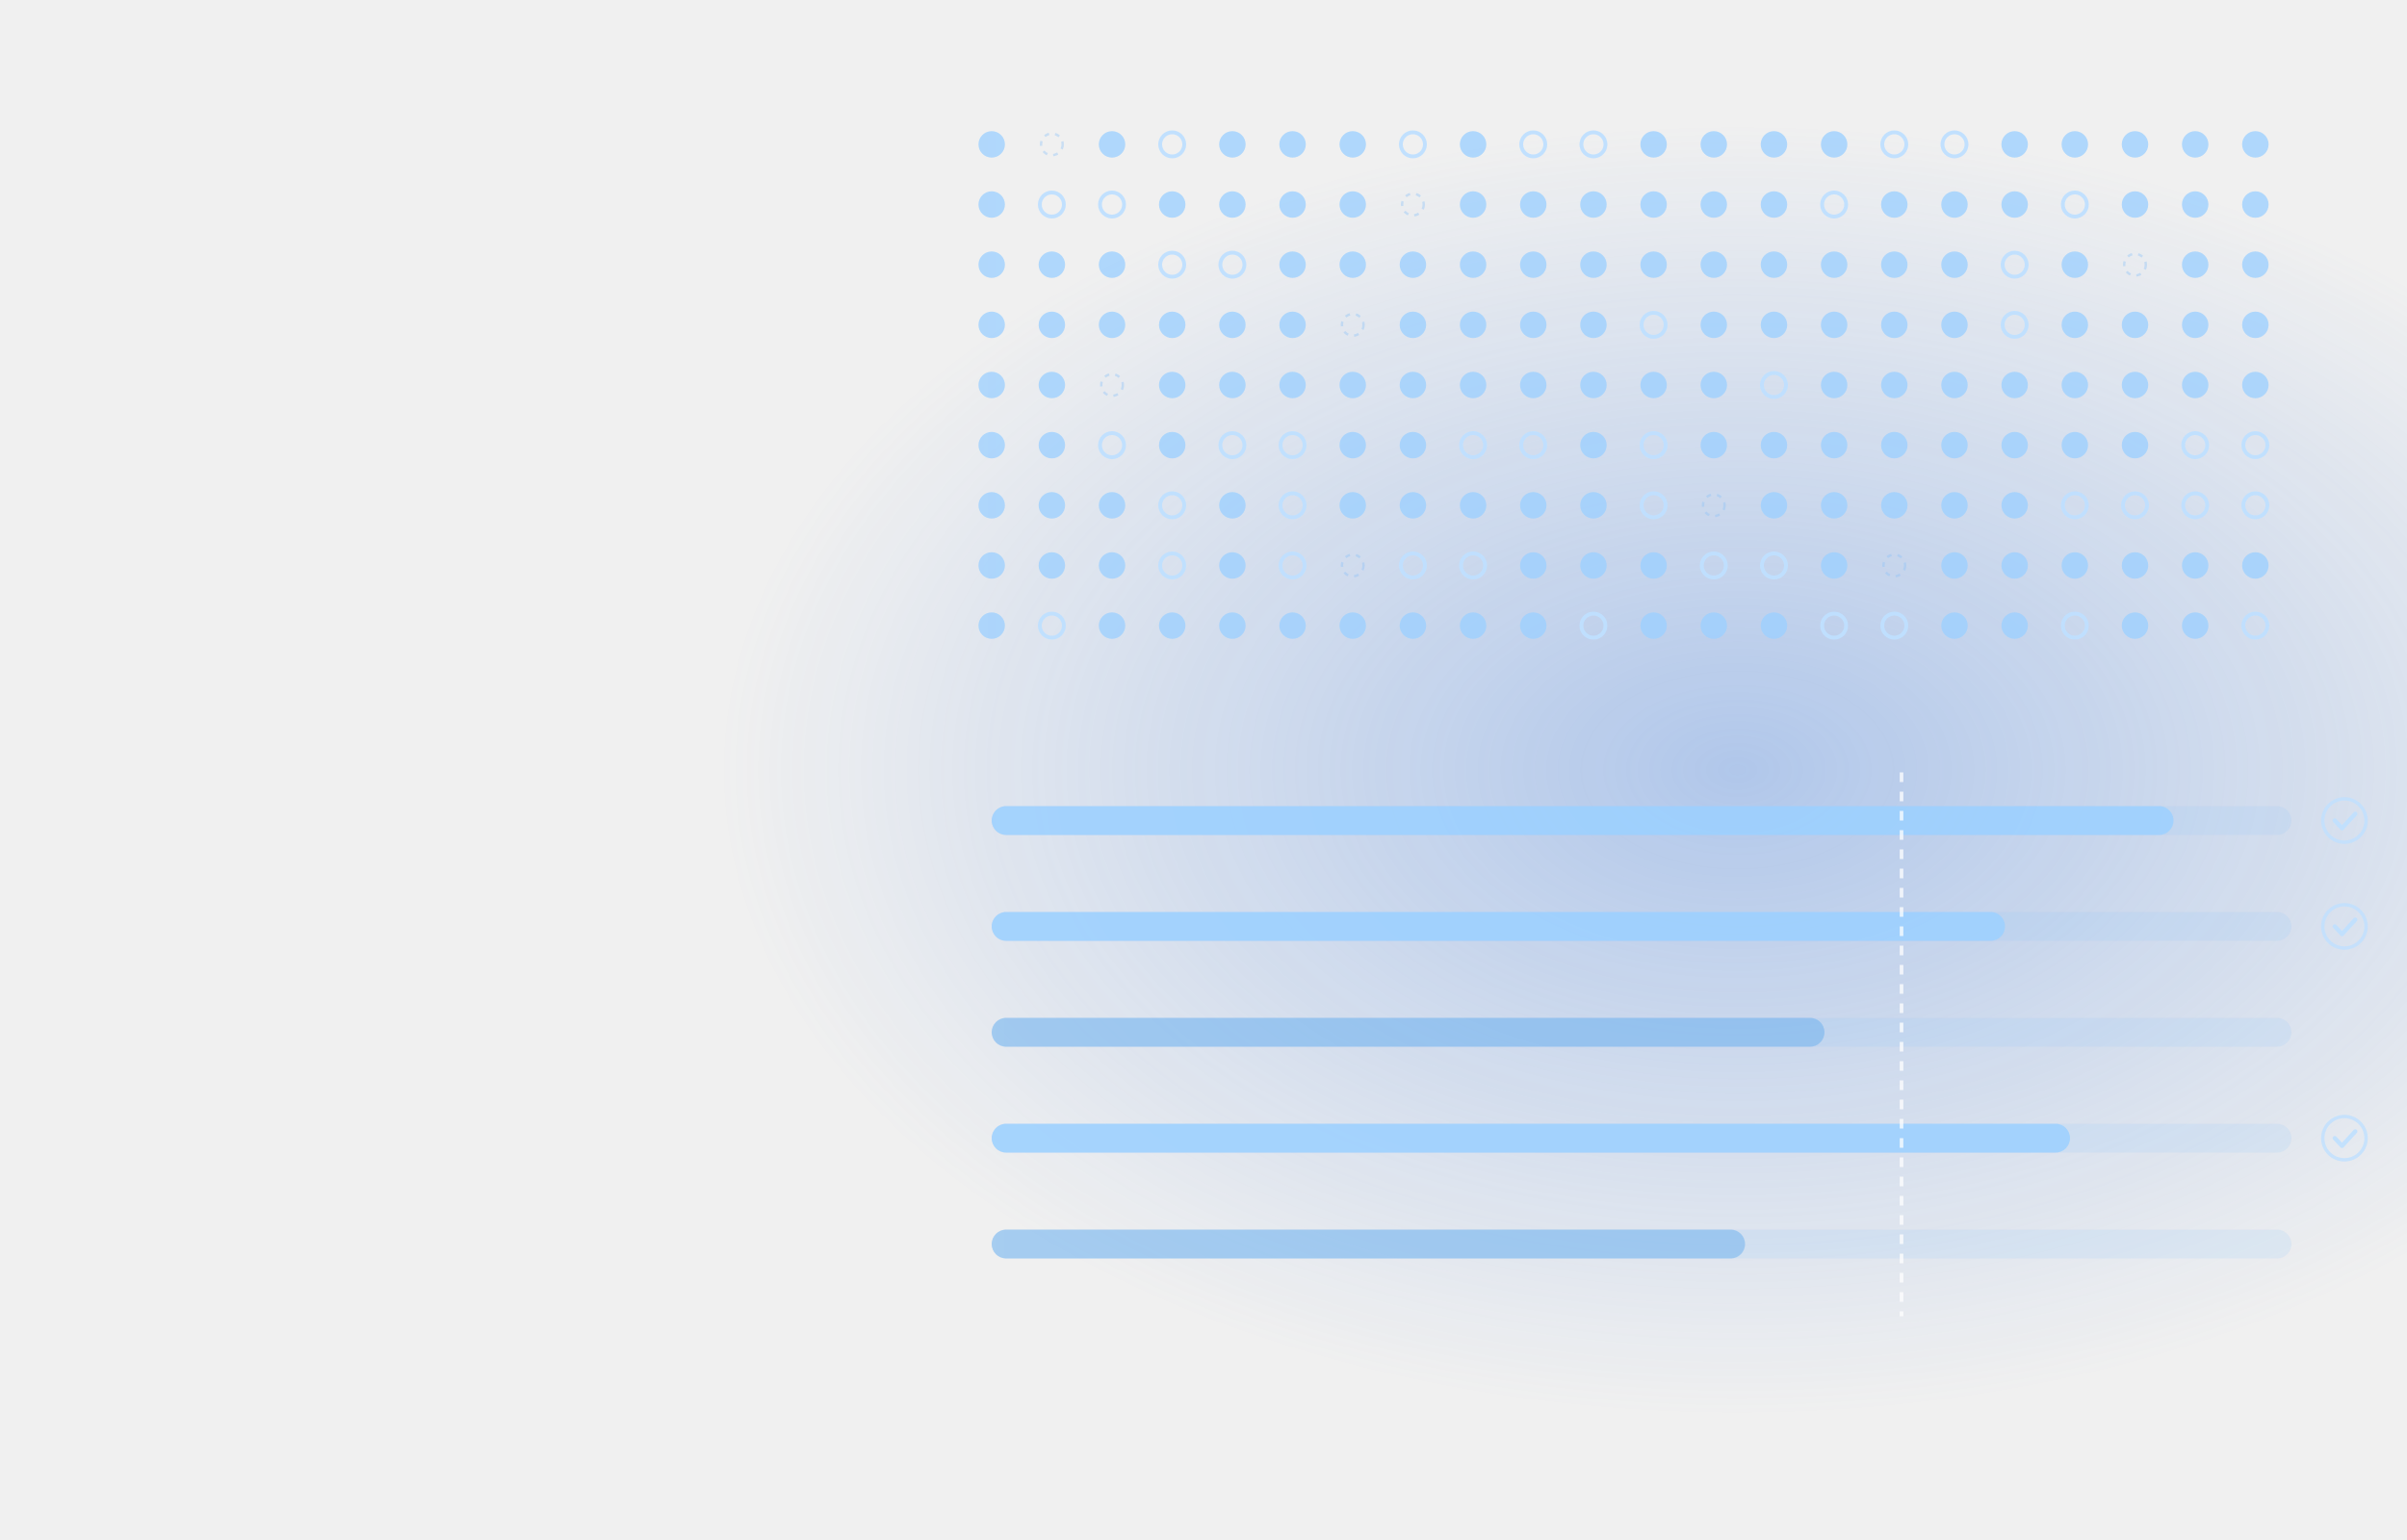
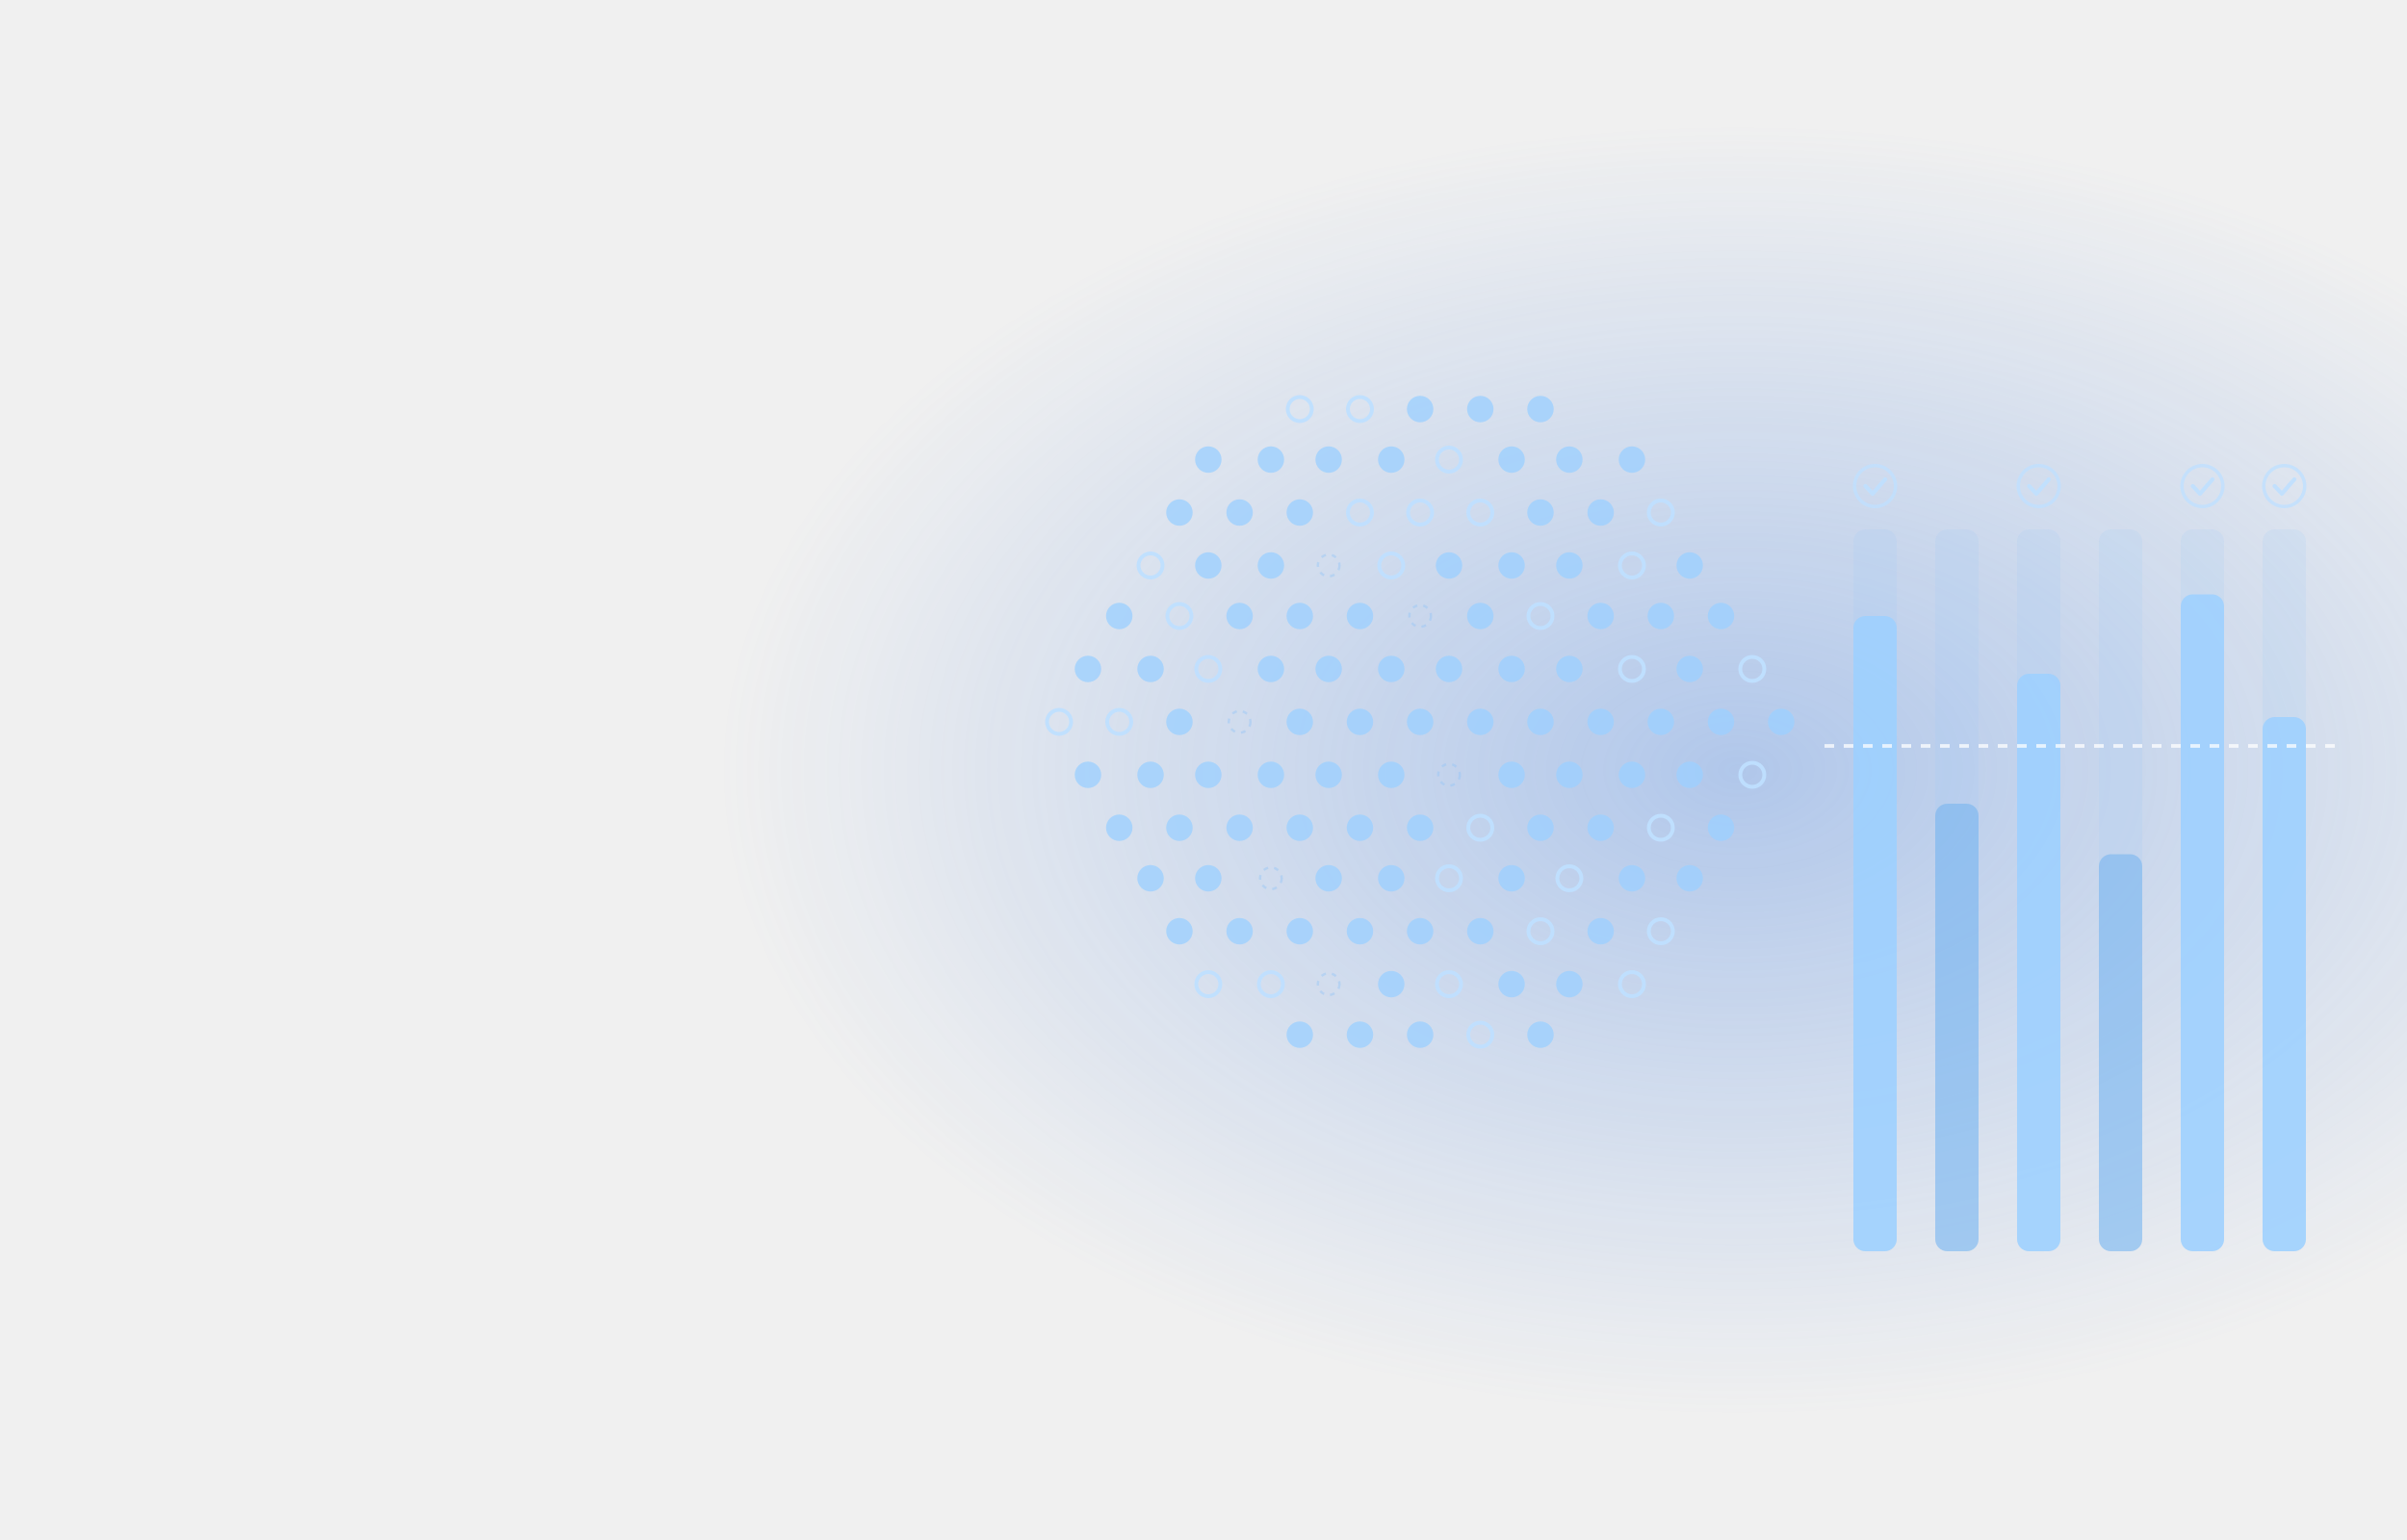
<svg xmlns="http://www.w3.org/2000/svg" viewBox="0 0 1000 640" preserveAspectRatio="xMaxYMid slice" aria-hidden="true">
  <defs>
    <radialGradient id="g" cx=".72" cy=".5" r=".42">
      <stop offset="0" stop-color="#3b7be0" stop-opacity=".35" />
      <stop offset="1" stop-color="#3b7be0" stop-opacity="0" />
    </radialGradient>
    <linearGradient id="m" x1="0" x2="1">
      <stop offset="0" stop-color="#fff" stop-opacity="0" />
      <stop offset=".42" stop-color="#fff" stop-opacity="1" />
    </linearGradient>
    <mask id="k">
      <rect width="100%" height="100%" fill="url(#m)" />
    </mask>
  </defs>
  <rect width="1000" height="640" fill="url(#g)" />
  <g mask="url(#k)">
-     <g transform="translate(-28 0)">
-       <circle cx="440" cy="60" r="5.5" fill="#9CD0FF" opacity=".78" />
-       <circle cx="465" cy="60" r="4.5" fill="none" stroke="#8fc3f7" stroke-width="1" stroke-dasharray="2 2.5" opacity=".4" />
-       <circle cx="490" cy="60" r="5.5" fill="#9CD0FF" opacity=".78" />
-       <circle cx="515" cy="60" r="5" fill="none" stroke="#bfe0ff" stroke-width="1.6" opacity=".95" />
-       <circle cx="540" cy="60" r="5.5" fill="#9CD0FF" opacity=".78" />
-       <circle cx="565" cy="60" r="5.5" fill="#9CD0FF" opacity=".78" />
-       <circle cx="590" cy="60" r="5.5" fill="#9CD0FF" opacity=".78" />
-       <circle cx="615" cy="60" r="5" fill="none" stroke="#bfe0ff" stroke-width="1.6" opacity=".95" />
-       <circle cx="640" cy="60" r="5.5" fill="#9CD0FF" opacity=".78" />
-       <circle cx="665" cy="60" r="5" fill="none" stroke="#bfe0ff" stroke-width="1.6" opacity=".95" />
-       <circle cx="690" cy="60" r="5" fill="none" stroke="#bfe0ff" stroke-width="1.6" opacity=".95" />
-       <circle cx="715" cy="60" r="5.5" fill="#9CD0FF" opacity=".78" />
-       <circle cx="740" cy="60" r="5.5" fill="#9CD0FF" opacity=".78" />
-       <circle cx="765" cy="60" r="5.5" fill="#9CD0FF" opacity=".78" />
-       <circle cx="790" cy="60" r="5.5" fill="#9CD0FF" opacity=".78" />
-       <circle cx="815" cy="60" r="5" fill="none" stroke="#bfe0ff" stroke-width="1.6" opacity=".95" />
-       <circle cx="840" cy="60" r="5" fill="none" stroke="#bfe0ff" stroke-width="1.6" opacity=".95" />
-       <circle cx="865" cy="60" r="5.5" fill="#9CD0FF" opacity=".78" />
-       <circle cx="890" cy="60" r="5.5" fill="#9CD0FF" opacity=".78" />
-       <circle cx="915" cy="60" r="5.5" fill="#9CD0FF" opacity=".78" />
-       <circle cx="940" cy="60" r="5.5" fill="#9CD0FF" opacity=".78" />
-       <circle cx="965" cy="60" r="5.5" fill="#9CD0FF" opacity=".78" />
-       <circle cx="440" cy="85" r="5.5" fill="#9CD0FF" opacity=".78" />
-       <circle cx="465" cy="85" r="5" fill="none" stroke="#bfe0ff" stroke-width="1.6" opacity=".95" />
-       <circle cx="490" cy="85" r="5" fill="none" stroke="#bfe0ff" stroke-width="1.6" opacity=".95" />
-       <circle cx="515" cy="85" r="5.5" fill="#9CD0FF" opacity=".78" />
-       <circle cx="540" cy="85" r="5.5" fill="#9CD0FF" opacity=".78" />
-       <circle cx="565" cy="85" r="5.5" fill="#9CD0FF" opacity=".78" />
-       <circle cx="590" cy="85" r="5.5" fill="#9CD0FF" opacity=".78" />
-       <circle cx="615" cy="85" r="4.5" fill="none" stroke="#8fc3f7" stroke-width="1" stroke-dasharray="2 2.5" opacity=".4" />
-       <circle cx="640" cy="85" r="5.5" fill="#9CD0FF" opacity=".78" />
-       <circle cx="665" cy="85" r="5.5" fill="#9CD0FF" opacity=".78" />
-       <circle cx="690" cy="85" r="5.5" fill="#9CD0FF" opacity=".78" />
-       <circle cx="715" cy="85" r="5.5" fill="#9CD0FF" opacity=".78" />
-       <circle cx="740" cy="85" r="5.5" fill="#9CD0FF" opacity=".78" />
-       <circle cx="765" cy="85" r="5.5" fill="#9CD0FF" opacity=".78" />
-       <circle cx="790" cy="85" r="5" fill="none" stroke="#bfe0ff" stroke-width="1.6" opacity=".95" />
-       <circle cx="815" cy="85" r="5.5" fill="#9CD0FF" opacity=".78" />
-       <circle cx="840" cy="85" r="5.5" fill="#9CD0FF" opacity=".78" />
-       <circle cx="865" cy="85" r="5.5" fill="#9CD0FF" opacity=".78" />
-       <circle cx="890" cy="85" r="5" fill="none" stroke="#bfe0ff" stroke-width="1.6" opacity=".95" />
-       <circle cx="915" cy="85" r="5.5" fill="#9CD0FF" opacity=".78" />
-       <circle cx="940" cy="85" r="5.5" fill="#9CD0FF" opacity=".78" />
-       <circle cx="965" cy="85" r="5.5" fill="#9CD0FF" opacity=".78" />
-       <circle cx="440" cy="110" r="5.5" fill="#9CD0FF" opacity=".78" />
-       <circle cx="465" cy="110" r="5.5" fill="#9CD0FF" opacity=".78" />
-       <circle cx="490" cy="110" r="5.5" fill="#9CD0FF" opacity=".78" />
-       <circle cx="515" cy="110" r="5" fill="none" stroke="#bfe0ff" stroke-width="1.6" opacity=".95" />
-       <circle cx="540" cy="110" r="5" fill="none" stroke="#bfe0ff" stroke-width="1.6" opacity=".95" />
-       <circle cx="565" cy="110" r="5.5" fill="#9CD0FF" opacity=".78" />
-       <circle cx="590" cy="110" r="5.5" fill="#9CD0FF" opacity=".78" />
-       <circle cx="615" cy="110" r="5.5" fill="#9CD0FF" opacity=".78" />
-       <circle cx="640" cy="110" r="5.5" fill="#9CD0FF" opacity=".78" />
-       <circle cx="665" cy="110" r="5.5" fill="#9CD0FF" opacity=".78" />
-       <circle cx="690" cy="110" r="5.5" fill="#9CD0FF" opacity=".78" />
-       <circle cx="715" cy="110" r="5.5" fill="#9CD0FF" opacity=".78" />
-       <circle cx="740" cy="110" r="5.5" fill="#9CD0FF" opacity=".78" />
-       <circle cx="765" cy="110" r="5.5" fill="#9CD0FF" opacity=".78" />
-       <circle cx="790" cy="110" r="5.5" fill="#9CD0FF" opacity=".78" />
-       <circle cx="815" cy="110" r="5.5" fill="#9CD0FF" opacity=".78" />
-       <circle cx="840" cy="110" r="5.5" fill="#9CD0FF" opacity=".78" />
-       <circle cx="865" cy="110" r="5" fill="none" stroke="#bfe0ff" stroke-width="1.6" opacity=".95" />
-       <circle cx="890" cy="110" r="5.5" fill="#9CD0FF" opacity=".78" />
-       <circle cx="915" cy="110" r="4.5" fill="none" stroke="#8fc3f7" stroke-width="1" stroke-dasharray="2 2.5" opacity=".4" />
-       <circle cx="940" cy="110" r="5.5" fill="#9CD0FF" opacity=".78" />
-       <circle cx="965" cy="110" r="5.5" fill="#9CD0FF" opacity=".78" />
-       <circle cx="440" cy="135" r="5.5" fill="#9CD0FF" opacity=".78" />
-       <circle cx="465" cy="135" r="5.5" fill="#9CD0FF" opacity=".78" />
-       <circle cx="490" cy="135" r="5.5" fill="#9CD0FF" opacity=".78" />
-       <circle cx="515" cy="135" r="5.5" fill="#9CD0FF" opacity=".78" />
-       <circle cx="540" cy="135" r="5.5" fill="#9CD0FF" opacity=".78" />
-       <circle cx="565" cy="135" r="5.5" fill="#9CD0FF" opacity=".78" />
-       <circle cx="590" cy="135" r="4.5" fill="none" stroke="#8fc3f7" stroke-width="1" stroke-dasharray="2 2.5" opacity=".4" />
-       <circle cx="615" cy="135" r="5.5" fill="#9CD0FF" opacity=".78" />
-       <circle cx="640" cy="135" r="5.5" fill="#9CD0FF" opacity=".78" />
-       <circle cx="665" cy="135" r="5.5" fill="#9CD0FF" opacity=".78" />
-       <circle cx="690" cy="135" r="5.5" fill="#9CD0FF" opacity=".78" />
-       <circle cx="715" cy="135" r="5" fill="none" stroke="#bfe0ff" stroke-width="1.6" opacity=".95" />
-       <circle cx="740" cy="135" r="5.5" fill="#9CD0FF" opacity=".78" />
-       <circle cx="765" cy="135" r="5.5" fill="#9CD0FF" opacity=".78" />
-       <circle cx="790" cy="135" r="5.5" fill="#9CD0FF" opacity=".78" />
-       <circle cx="815" cy="135" r="5.5" fill="#9CD0FF" opacity=".78" />
-       <circle cx="840" cy="135" r="5.5" fill="#9CD0FF" opacity=".78" />
-       <circle cx="865" cy="135" r="5" fill="none" stroke="#bfe0ff" stroke-width="1.6" opacity=".95" />
-       <circle cx="890" cy="135" r="5.5" fill="#9CD0FF" opacity=".78" />
-       <circle cx="915" cy="135" r="5.5" fill="#9CD0FF" opacity=".78" />
-       <circle cx="940" cy="135" r="5.5" fill="#9CD0FF" opacity=".78" />
-       <circle cx="965" cy="135" r="5.5" fill="#9CD0FF" opacity=".78" />
-       <circle cx="440" cy="160" r="5.5" fill="#9CD0FF" opacity=".78" />
-       <circle cx="465" cy="160" r="5.5" fill="#9CD0FF" opacity=".78" />
-       <circle cx="490" cy="160" r="4.5" fill="none" stroke="#8fc3f7" stroke-width="1" stroke-dasharray="2 2.5" opacity=".4" />
-       <circle cx="515" cy="160" r="5.5" fill="#9CD0FF" opacity=".78" />
-       <circle cx="540" cy="160" r="5.5" fill="#9CD0FF" opacity=".78" />
-       <circle cx="565" cy="160" r="5.5" fill="#9CD0FF" opacity=".78" />
-       <circle cx="590" cy="160" r="5.5" fill="#9CD0FF" opacity=".78" />
-       <circle cx="615" cy="160" r="5.5" fill="#9CD0FF" opacity=".78" />
-       <circle cx="640" cy="160" r="5.5" fill="#9CD0FF" opacity=".78" />
-       <circle cx="665" cy="160" r="5.5" fill="#9CD0FF" opacity=".78" />
-       <circle cx="690" cy="160" r="5.5" fill="#9CD0FF" opacity=".78" />
-       <circle cx="715" cy="160" r="5.5" fill="#9CD0FF" opacity=".78" />
-       <circle cx="740" cy="160" r="5.5" fill="#9CD0FF" opacity=".78" />
-       <circle cx="765" cy="160" r="5" fill="none" stroke="#bfe0ff" stroke-width="1.6" opacity=".95" />
-       <circle cx="790" cy="160" r="5.5" fill="#9CD0FF" opacity=".78" />
-       <circle cx="815" cy="160" r="5.5" fill="#9CD0FF" opacity=".78" />
-       <circle cx="840" cy="160" r="5.5" fill="#9CD0FF" opacity=".78" />
-       <circle cx="865" cy="160" r="5.5" fill="#9CD0FF" opacity=".78" />
-       <circle cx="890" cy="160" r="5.5" fill="#9CD0FF" opacity=".78" />
-       <circle cx="915" cy="160" r="5.5" fill="#9CD0FF" opacity=".78" />
-       <circle cx="940" cy="160" r="5.5" fill="#9CD0FF" opacity=".78" />
-       <circle cx="965" cy="160" r="5.5" fill="#9CD0FF" opacity=".78" />
-       <circle cx="440" cy="185" r="5.5" fill="#9CD0FF" opacity=".78" />
-       <circle cx="465" cy="185" r="5.5" fill="#9CD0FF" opacity=".78" />
-       <circle cx="490" cy="185" r="5" fill="none" stroke="#bfe0ff" stroke-width="1.6" opacity=".95" />
-       <circle cx="515" cy="185" r="5.5" fill="#9CD0FF" opacity=".78" />
-       <circle cx="540" cy="185" r="5" fill="none" stroke="#bfe0ff" stroke-width="1.6" opacity=".95" />
-       <circle cx="565" cy="185" r="5" fill="none" stroke="#bfe0ff" stroke-width="1.6" opacity=".95" />
-       <circle cx="590" cy="185" r="5.5" fill="#9CD0FF" opacity=".78" />
-       <circle cx="615" cy="185" r="5.5" fill="#9CD0FF" opacity=".78" />
-       <circle cx="640" cy="185" r="5" fill="none" stroke="#bfe0ff" stroke-width="1.6" opacity=".95" />
-       <circle cx="665" cy="185" r="5" fill="none" stroke="#bfe0ff" stroke-width="1.6" opacity=".95" />
-       <circle cx="690" cy="185" r="5.5" fill="#9CD0FF" opacity=".78" />
-       <circle cx="715" cy="185" r="5" fill="none" stroke="#bfe0ff" stroke-width="1.6" opacity=".95" />
-       <circle cx="740" cy="185" r="5.5" fill="#9CD0FF" opacity=".78" />
-       <circle cx="765" cy="185" r="5.5" fill="#9CD0FF" opacity=".78" />
-       <circle cx="790" cy="185" r="5.5" fill="#9CD0FF" opacity=".78" />
-       <circle cx="815" cy="185" r="5.5" fill="#9CD0FF" opacity=".78" />
-       <circle cx="840" cy="185" r="5.5" fill="#9CD0FF" opacity=".78" />
-       <circle cx="865" cy="185" r="5.5" fill="#9CD0FF" opacity=".78" />
-       <circle cx="890" cy="185" r="5.5" fill="#9CD0FF" opacity=".78" />
-       <circle cx="915" cy="185" r="5.5" fill="#9CD0FF" opacity=".78" />
-       <circle cx="940" cy="185" r="5" fill="none" stroke="#bfe0ff" stroke-width="1.6" opacity=".95" />
-       <circle cx="965" cy="185" r="5" fill="none" stroke="#bfe0ff" stroke-width="1.6" opacity=".95" />
-       <circle cx="440" cy="210" r="5.5" fill="#9CD0FF" opacity=".78" />
-       <circle cx="465" cy="210" r="5.5" fill="#9CD0FF" opacity=".78" />
-       <circle cx="490" cy="210" r="5.5" fill="#9CD0FF" opacity=".78" />
-       <circle cx="515" cy="210" r="5" fill="none" stroke="#bfe0ff" stroke-width="1.6" opacity=".95" />
-       <circle cx="540" cy="210" r="5.5" fill="#9CD0FF" opacity=".78" />
-       <circle cx="565" cy="210" r="5" fill="none" stroke="#bfe0ff" stroke-width="1.6" opacity=".95" />
-       <circle cx="590" cy="210" r="5.5" fill="#9CD0FF" opacity=".78" />
-       <circle cx="615" cy="210" r="5.5" fill="#9CD0FF" opacity=".78" />
-       <circle cx="640" cy="210" r="5.5" fill="#9CD0FF" opacity=".78" />
-       <circle cx="665" cy="210" r="5.5" fill="#9CD0FF" opacity=".78" />
-       <circle cx="690" cy="210" r="5.5" fill="#9CD0FF" opacity=".78" />
-       <circle cx="715" cy="210" r="5" fill="none" stroke="#bfe0ff" stroke-width="1.6" opacity=".95" />
-       <circle cx="740" cy="210" r="4.5" fill="none" stroke="#8fc3f7" stroke-width="1" stroke-dasharray="2 2.5" opacity=".4" />
-       <circle cx="765" cy="210" r="5.5" fill="#9CD0FF" opacity=".78" />
-       <circle cx="790" cy="210" r="5.5" fill="#9CD0FF" opacity=".78" />
-       <circle cx="815" cy="210" r="5.5" fill="#9CD0FF" opacity=".78" />
-       <circle cx="840" cy="210" r="5.5" fill="#9CD0FF" opacity=".78" />
-       <circle cx="865" cy="210" r="5.5" fill="#9CD0FF" opacity=".78" />
-       <circle cx="890" cy="210" r="5" fill="none" stroke="#bfe0ff" stroke-width="1.6" opacity=".95" />
-       <circle cx="915" cy="210" r="5" fill="none" stroke="#bfe0ff" stroke-width="1.6" opacity=".95" />
-       <circle cx="940" cy="210" r="5" fill="none" stroke="#bfe0ff" stroke-width="1.6" opacity=".95" />
-       <circle cx="965" cy="210" r="5" fill="none" stroke="#bfe0ff" stroke-width="1.6" opacity=".95" />
-       <circle cx="440" cy="235" r="5.5" fill="#9CD0FF" opacity=".78" />
-       <circle cx="465" cy="235" r="5.5" fill="#9CD0FF" opacity=".78" />
-       <circle cx="490" cy="235" r="5.5" fill="#9CD0FF" opacity=".78" />
-       <circle cx="515" cy="235" r="5" fill="none" stroke="#bfe0ff" stroke-width="1.6" opacity=".95" />
-       <circle cx="540" cy="235" r="5.5" fill="#9CD0FF" opacity=".78" />
-       <circle cx="565" cy="235" r="5" fill="none" stroke="#bfe0ff" stroke-width="1.6" opacity=".95" />
-       <circle cx="590" cy="235" r="4.5" fill="none" stroke="#8fc3f7" stroke-width="1" stroke-dasharray="2 2.5" opacity=".4" />
-       <circle cx="615" cy="235" r="5" fill="none" stroke="#bfe0ff" stroke-width="1.6" opacity=".95" />
-       <circle cx="640" cy="235" r="5" fill="none" stroke="#bfe0ff" stroke-width="1.6" opacity=".95" />
-       <circle cx="665" cy="235" r="5.5" fill="#9CD0FF" opacity=".78" />
-       <circle cx="690" cy="235" r="5.5" fill="#9CD0FF" opacity=".78" />
-       <circle cx="715" cy="235" r="5.5" fill="#9CD0FF" opacity=".78" />
-       <circle cx="740" cy="235" r="5" fill="none" stroke="#bfe0ff" stroke-width="1.6" opacity=".95" />
-       <circle cx="765" cy="235" r="5" fill="none" stroke="#bfe0ff" stroke-width="1.6" opacity=".95" />
-       <circle cx="790" cy="235" r="5.5" fill="#9CD0FF" opacity=".78" />
-       <circle cx="815" cy="235" r="4.5" fill="none" stroke="#8fc3f7" stroke-width="1" stroke-dasharray="2 2.5" opacity=".4" />
-       <circle cx="840" cy="235" r="5.5" fill="#9CD0FF" opacity=".78" />
-       <circle cx="865" cy="235" r="5.5" fill="#9CD0FF" opacity=".78" />
-       <circle cx="890" cy="235" r="5.5" fill="#9CD0FF" opacity=".78" />
-       <circle cx="915" cy="235" r="5.5" fill="#9CD0FF" opacity=".78" />
-       <circle cx="940" cy="235" r="5.5" fill="#9CD0FF" opacity=".78" />
-       <circle cx="965" cy="235" r="5.5" fill="#9CD0FF" opacity=".78" />
-       <circle cx="440" cy="260" r="5.5" fill="#9CD0FF" opacity=".78" />
-       <circle cx="465" cy="260" r="5" fill="none" stroke="#bfe0ff" stroke-width="1.6" opacity=".95" />
-       <circle cx="490" cy="260" r="5.5" fill="#9CD0FF" opacity=".78" />
-       <circle cx="515" cy="260" r="5.5" fill="#9CD0FF" opacity=".78" />
-       <circle cx="540" cy="260" r="5.5" fill="#9CD0FF" opacity=".78" />
-       <circle cx="565" cy="260" r="5.5" fill="#9CD0FF" opacity=".78" />
-       <circle cx="590" cy="260" r="5.5" fill="#9CD0FF" opacity=".78" />
-       <circle cx="615" cy="260" r="5.5" fill="#9CD0FF" opacity=".78" />
-       <circle cx="640" cy="260" r="5.5" fill="#9CD0FF" opacity=".78" />
-       <circle cx="665" cy="260" r="5.5" fill="#9CD0FF" opacity=".78" />
-       <circle cx="690" cy="260" r="5" fill="none" stroke="#bfe0ff" stroke-width="1.6" opacity=".95" />
-       <circle cx="715" cy="260" r="5.5" fill="#9CD0FF" opacity=".78" />
-       <circle cx="740" cy="260" r="5.5" fill="#9CD0FF" opacity=".78" />
-       <circle cx="765" cy="260" r="5.5" fill="#9CD0FF" opacity=".78" />
-       <circle cx="790" cy="260" r="5" fill="none" stroke="#bfe0ff" stroke-width="1.6" opacity=".95" />
-       <circle cx="815" cy="260" r="5" fill="none" stroke="#bfe0ff" stroke-width="1.6" opacity=".95" />
-       <circle cx="840" cy="260" r="5.5" fill="#9CD0FF" opacity=".78" />
-       <circle cx="865" cy="260" r="5.5" fill="#9CD0FF" opacity=".78" />
-       <circle cx="890" cy="260" r="5" fill="none" stroke="#bfe0ff" stroke-width="1.6" opacity=".95" />
-       <circle cx="915" cy="260" r="5.5" fill="#9CD0FF" opacity=".78" />
-       <circle cx="940" cy="260" r="5.5" fill="#9CD0FF" opacity=".78" />
-       <circle cx="965" cy="260" r="5" fill="none" stroke="#bfe0ff" stroke-width="1.6" opacity=".95" />
-       <rect x="440" y="335" width="540" height="12" rx="6" fill="#8fc3f7" opacity=".16" />
-       <rect x="440" y="335" width="491" height="12" rx="6" fill="#9CD0FF" opacity="0.85" />
-       <circle cx="1002" cy="341" r="9" fill="none" stroke="#bfe0ff" stroke-width="1.4" opacity=".8" />
-       <path d="M998 341 l3 3.2 l5.5 -6" fill="none" stroke="#bfe0ff" stroke-width="1.8" stroke-linecap="round" stroke-linejoin="round" opacity=".9" />
-       <rect x="440" y="379" width="540" height="12" rx="6" fill="#8fc3f7" opacity=".16" />
-       <rect x="440" y="379" width="421" height="12" rx="6" fill="#9CD0FF" opacity="0.85" />
-       <circle cx="1002" cy="385" r="9" fill="none" stroke="#bfe0ff" stroke-width="1.4" opacity=".8" />
-       <path d="M998 385 l3 3.2 l5.5 -6" fill="none" stroke="#bfe0ff" stroke-width="1.8" stroke-linecap="round" stroke-linejoin="round" opacity=".9" />
-       <rect x="440" y="423" width="540" height="12" rx="6" fill="#8fc3f7" opacity=".16" />
-       <rect x="440" y="423" width="346" height="12" rx="6" fill="#6AB0F0" opacity="0.5" />
-       <rect x="440" y="467" width="540" height="12" rx="6" fill="#8fc3f7" opacity=".16" />
-       <rect x="440" y="467" width="448" height="12" rx="6" fill="#9CD0FF" opacity="0.85" />
-       <circle cx="1002" cy="473" r="9" fill="none" stroke="#bfe0ff" stroke-width="1.4" opacity=".8" />
-       <path d="M998 473 l3 3.2 l5.5 -6" fill="none" stroke="#bfe0ff" stroke-width="1.8" stroke-linecap="round" stroke-linejoin="round" opacity=".9" />
-       <rect x="440" y="511" width="540" height="12" rx="6" fill="#8fc3f7" opacity=".16" />
-       <rect x="440" y="511" width="313" height="12" rx="6" fill="#6AB0F0" opacity="0.5" />
-       <line x1="818" x2="818" y1="321" y2="547" stroke="#fff" stroke-opacity=".75" stroke-width="1.5" stroke-dasharray="4 4" />
-     </g>
+     <circle cx="452" cy="278" r="5.5" fill="#9CD0FF" opacity=".78" />
+     <circle cx="440" cy="300" r="5" fill="none" stroke="#bfe0ff" stroke-width="1.6" opacity=".95" />
+     <circle cx="452" cy="322" r="5.5" fill="#9CD0FF" opacity=".78" />
+     <circle cx="478" cy="235" r="5" fill="none" stroke="#bfe0ff" stroke-width="1.6" opacity=".95" />
+     <circle cx="465" cy="256" r="5.5" fill="#9CD0FF" opacity=".78" />
+     <circle cx="478" cy="278" r="5.5" fill="#9CD0FF" opacity=".78" />
+     <circle cx="465" cy="300" r="5" fill="none" stroke="#bfe0ff" stroke-width="1.6" opacity=".95" />
+     <circle cx="478" cy="322" r="5.5" fill="#9CD0FF" opacity=".78" />
+     <circle cx="465" cy="344" r="5.5" fill="#9CD0FF" opacity=".78" />
+     <circle cx="478" cy="365" r="5.5" fill="#9CD0FF" opacity=".78" />
+     <circle cx="502" cy="191" r="5.5" fill="#9CD0FF" opacity=".78" />
+     <circle cx="490" cy="213" r="5.5" fill="#9CD0FF" opacity=".78" />
+     <circle cx="502" cy="235" r="5.5" fill="#9CD0FF" opacity=".78" />
+     <circle cx="490" cy="256" r="5" fill="none" stroke="#bfe0ff" stroke-width="1.6" opacity=".95" />
+     <circle cx="502" cy="278" r="5" fill="none" stroke="#bfe0ff" stroke-width="1.6" opacity=".95" />
+     <circle cx="490" cy="300" r="5.5" fill="#9CD0FF" opacity=".78" />
+     <circle cx="502" cy="322" r="5.5" fill="#9CD0FF" opacity=".78" />
+     <circle cx="490" cy="344" r="5.5" fill="#9CD0FF" opacity=".78" />
+     <circle cx="502" cy="365" r="5.5" fill="#9CD0FF" opacity=".78" />
+     <circle cx="490" cy="387" r="5.5" fill="#9CD0FF" opacity=".78" />
+     <circle cx="502" cy="409" r="5" fill="none" stroke="#bfe0ff" stroke-width="1.6" opacity=".95" />
+     <circle cx="528" cy="191" r="5.5" fill="#9CD0FF" opacity=".78" />
+     <circle cx="515" cy="213" r="5.5" fill="#9CD0FF" opacity=".78" />
+     <circle cx="528" cy="235" r="5.5" fill="#9CD0FF" opacity=".78" />
+     <circle cx="515" cy="256" r="5.5" fill="#9CD0FF" opacity=".78" />
+     <circle cx="528" cy="278" r="5.5" fill="#9CD0FF" opacity=".78" />
+     <circle cx="515" cy="300" r="4.5" fill="none" stroke="#8fc3f7" stroke-width="1" stroke-dasharray="2 2.5" opacity=".4" />
+     <circle cx="528" cy="322" r="5.5" fill="#9CD0FF" opacity=".78" />
+     <circle cx="515" cy="344" r="5.5" fill="#9CD0FF" opacity=".78" />
+     <circle cx="528" cy="365" r="4.5" fill="none" stroke="#8fc3f7" stroke-width="1" stroke-dasharray="2 2.5" opacity=".4" />
+     <circle cx="515" cy="387" r="5.5" fill="#9CD0FF" opacity=".78" />
+     <circle cx="528" cy="409" r="5" fill="none" stroke="#bfe0ff" stroke-width="1.6" opacity=".95" />
+     <circle cx="540" cy="170" r="5" fill="none" stroke="#bfe0ff" stroke-width="1.6" opacity=".95" />
+     <circle cx="552" cy="191" r="5.5" fill="#9CD0FF" opacity=".78" />
+     <circle cx="540" cy="213" r="5.5" fill="#9CD0FF" opacity=".78" />
+     <circle cx="552" cy="235" r="4.5" fill="none" stroke="#8fc3f7" stroke-width="1" stroke-dasharray="2 2.5" opacity=".4" />
+     <circle cx="540" cy="256" r="5.5" fill="#9CD0FF" opacity=".78" />
+     <circle cx="552" cy="278" r="5.5" fill="#9CD0FF" opacity=".78" />
+     <circle cx="540" cy="300" r="5.5" fill="#9CD0FF" opacity=".78" />
+     <circle cx="552" cy="322" r="5.5" fill="#9CD0FF" opacity=".78" />
+     <circle cx="540" cy="344" r="5.5" fill="#9CD0FF" opacity=".78" />
+     <circle cx="552" cy="365" r="5.5" fill="#9CD0FF" opacity=".78" />
+     <circle cx="540" cy="387" r="5.5" fill="#9CD0FF" opacity=".78" />
+     <circle cx="552" cy="409" r="4.5" fill="none" stroke="#8fc3f7" stroke-width="1" stroke-dasharray="2 2.5" opacity=".4" />
+     <circle cx="540" cy="430" r="5.5" fill="#9CD0FF" opacity=".78" />
+     <circle cx="565" cy="170" r="5" fill="none" stroke="#bfe0ff" stroke-width="1.6" opacity=".95" />
+     <circle cx="578" cy="191" r="5.5" fill="#9CD0FF" opacity=".78" />
+     <circle cx="565" cy="213" r="5" fill="none" stroke="#bfe0ff" stroke-width="1.6" opacity=".95" />
+     <circle cx="578" cy="235" r="5" fill="none" stroke="#bfe0ff" stroke-width="1.6" opacity=".95" />
+     <circle cx="565" cy="256" r="5.5" fill="#9CD0FF" opacity=".78" />
+     <circle cx="578" cy="278" r="5.5" fill="#9CD0FF" opacity=".78" />
+     <circle cx="565" cy="300" r="5.5" fill="#9CD0FF" opacity=".78" />
+     <circle cx="578" cy="322" r="5.5" fill="#9CD0FF" opacity=".78" />
+     <circle cx="565" cy="344" r="5.5" fill="#9CD0FF" opacity=".78" />
+     <circle cx="578" cy="365" r="5.5" fill="#9CD0FF" opacity=".78" />
+     <circle cx="565" cy="387" r="5.5" fill="#9CD0FF" opacity=".78" />
+     <circle cx="578" cy="409" r="5.5" fill="#9CD0FF" opacity=".78" />
+     <circle cx="565" cy="430" r="5.5" fill="#9CD0FF" opacity=".78" />
+     <circle cx="590" cy="170" r="5.5" fill="#9CD0FF" opacity=".78" />
+     <circle cx="602" cy="191" r="5" fill="none" stroke="#bfe0ff" stroke-width="1.6" opacity=".95" />
+     <circle cx="590" cy="213" r="5" fill="none" stroke="#bfe0ff" stroke-width="1.6" opacity=".95" />
+     <circle cx="602" cy="235" r="5.5" fill="#9CD0FF" opacity=".78" />
+     <circle cx="590" cy="256" r="4.5" fill="none" stroke="#8fc3f7" stroke-width="1" stroke-dasharray="2 2.5" opacity=".4" />
+     <circle cx="602" cy="278" r="5.5" fill="#9CD0FF" opacity=".78" />
+     <circle cx="590" cy="300" r="5.5" fill="#9CD0FF" opacity=".78" />
+     <circle cx="602" cy="322" r="4.5" fill="none" stroke="#8fc3f7" stroke-width="1" stroke-dasharray="2 2.5" opacity=".4" />
+     <circle cx="590" cy="344" r="5.5" fill="#9CD0FF" opacity=".78" />
+     <circle cx="602" cy="365" r="5" fill="none" stroke="#bfe0ff" stroke-width="1.6" opacity=".95" />
+     <circle cx="590" cy="387" r="5.5" fill="#9CD0FF" opacity=".78" />
+     <circle cx="602" cy="409" r="5" fill="none" stroke="#bfe0ff" stroke-width="1.6" opacity=".95" />
+     <circle cx="590" cy="430" r="5.5" fill="#9CD0FF" opacity=".78" />
+     <circle cx="615" cy="170" r="5.5" fill="#9CD0FF" opacity=".78" />
+     <circle cx="628" cy="191" r="5.5" fill="#9CD0FF" opacity=".78" />
+     <circle cx="615" cy="213" r="5" fill="none" stroke="#bfe0ff" stroke-width="1.6" opacity=".95" />
+     <circle cx="628" cy="235" r="5.5" fill="#9CD0FF" opacity=".78" />
+     <circle cx="615" cy="256" r="5.5" fill="#9CD0FF" opacity=".78" />
+     <circle cx="628" cy="278" r="5.5" fill="#9CD0FF" opacity=".78" />
+     <circle cx="615" cy="300" r="5.5" fill="#9CD0FF" opacity=".78" />
+     <circle cx="628" cy="322" r="5.5" fill="#9CD0FF" opacity=".78" />
+     <circle cx="615" cy="344" r="5" fill="none" stroke="#bfe0ff" stroke-width="1.6" opacity=".95" />
+     <circle cx="628" cy="365" r="5.5" fill="#9CD0FF" opacity=".78" />
+     <circle cx="615" cy="387" r="5.5" fill="#9CD0FF" opacity=".78" />
+     <circle cx="628" cy="409" r="5.5" fill="#9CD0FF" opacity=".78" />
+     <circle cx="615" cy="430" r="5" fill="none" stroke="#bfe0ff" stroke-width="1.6" opacity=".95" />
+     <circle cx="640" cy="170" r="5.5" fill="#9CD0FF" opacity=".78" />
+     <circle cx="652" cy="191" r="5.5" fill="#9CD0FF" opacity=".78" />
+     <circle cx="640" cy="213" r="5.5" fill="#9CD0FF" opacity=".78" />
+     <circle cx="652" cy="235" r="5.5" fill="#9CD0FF" opacity=".78" />
+     <circle cx="640" cy="256" r="5" fill="none" stroke="#bfe0ff" stroke-width="1.6" opacity=".95" />
+     <circle cx="652" cy="278" r="5.5" fill="#9CD0FF" opacity=".78" />
+     <circle cx="640" cy="300" r="5.5" fill="#9CD0FF" opacity=".78" />
+     <circle cx="652" cy="322" r="5.5" fill="#9CD0FF" opacity=".78" />
+     <circle cx="640" cy="344" r="5.5" fill="#9CD0FF" opacity=".78" />
+     <circle cx="652" cy="365" r="5" fill="none" stroke="#bfe0ff" stroke-width="1.6" opacity=".95" />
+     <circle cx="640" cy="387" r="5" fill="none" stroke="#bfe0ff" stroke-width="1.6" opacity=".95" />
+     <circle cx="652" cy="409" r="5.5" fill="#9CD0FF" opacity=".78" />
+     <circle cx="640" cy="430" r="5.5" fill="#9CD0FF" opacity=".78" />
+     <circle cx="678" cy="191" r="5.5" fill="#9CD0FF" opacity=".78" />
+     <circle cx="665" cy="213" r="5.5" fill="#9CD0FF" opacity=".78" />
+     <circle cx="678" cy="235" r="5" fill="none" stroke="#bfe0ff" stroke-width="1.6" opacity=".95" />
+     <circle cx="665" cy="256" r="5.5" fill="#9CD0FF" opacity=".78" />
+     <circle cx="678" cy="278" r="5" fill="none" stroke="#bfe0ff" stroke-width="1.6" opacity=".95" />
+     <circle cx="665" cy="300" r="5.5" fill="#9CD0FF" opacity=".78" />
+     <circle cx="678" cy="322" r="5.5" fill="#9CD0FF" opacity=".78" />
+     <circle cx="665" cy="344" r="5.5" fill="#9CD0FF" opacity=".78" />
+     <circle cx="678" cy="365" r="5.5" fill="#9CD0FF" opacity=".78" />
+     <circle cx="665" cy="387" r="5.5" fill="#9CD0FF" opacity=".78" />
+     <circle cx="678" cy="409" r="5" fill="none" stroke="#bfe0ff" stroke-width="1.6" opacity=".95" />
+     <circle cx="690" cy="213" r="5" fill="none" stroke="#bfe0ff" stroke-width="1.6" opacity=".95" />
+     <circle cx="702" cy="235" r="5.5" fill="#9CD0FF" opacity=".78" />
+     <circle cx="690" cy="256" r="5.5" fill="#9CD0FF" opacity=".78" />
+     <circle cx="702" cy="278" r="5.5" fill="#9CD0FF" opacity=".78" />
+     <circle cx="690" cy="300" r="5.5" fill="#9CD0FF" opacity=".78" />
+     <circle cx="702" cy="322" r="5.5" fill="#9CD0FF" opacity=".78" />
+     <circle cx="690" cy="344" r="5" fill="none" stroke="#bfe0ff" stroke-width="1.6" opacity=".95" />
+     <circle cx="702" cy="365" r="5.5" fill="#9CD0FF" opacity=".78" />
+     <circle cx="690" cy="387" r="5" fill="none" stroke="#bfe0ff" stroke-width="1.6" opacity=".95" />
+     <circle cx="715" cy="256" r="5.5" fill="#9CD0FF" opacity=".78" />
+     <circle cx="728" cy="278" r="5" fill="none" stroke="#bfe0ff" stroke-width="1.6" opacity=".95" />
+     <circle cx="715" cy="300" r="5.5" fill="#9CD0FF" opacity=".78" />
+     <circle cx="728" cy="322" r="5" fill="none" stroke="#bfe0ff" stroke-width="1.6" opacity=".95" />
+     <circle cx="715" cy="344" r="5.5" fill="#9CD0FF" opacity=".78" />
+     <circle cx="740" cy="300" r="5.5" fill="#9CD0FF" opacity=".78" />
+     <rect x="770" y="220" width="18" height="300" rx="5" fill="#8fc3f7" opacity=".14" />
+     <rect x="770" y="256" width="18" height="264" rx="5" fill="#9CD0FF" opacity="0.85" />
+     <circle cx="779.0" cy="202" r="8.5" fill="none" stroke="#bfe0ff" stroke-width="1.4" opacity=".8" />
+     <path d="M775.0 202 l3 3.2 l5.2 -6" fill="none" stroke="#bfe0ff" stroke-width="1.7" stroke-linecap="round" stroke-linejoin="round" opacity=".9" />
+     <rect x="804" y="220" width="18" height="300" rx="5" fill="#8fc3f7" opacity=".14" />
+     <rect x="804" y="334" width="18" height="186" rx="5" fill="#6AB0F0" opacity="0.5" />
+     <rect x="838" y="220" width="18" height="300" rx="5" fill="#8fc3f7" opacity=".14" />
+     <rect x="838" y="280" width="18" height="240" rx="5" fill="#9CD0FF" opacity="0.85" />
+     <circle cx="847.0" cy="202" r="8.5" fill="none" stroke="#bfe0ff" stroke-width="1.4" opacity=".8" />
+     <path d="M843.0 202 l3 3.2 l5.2 -6" fill="none" stroke="#bfe0ff" stroke-width="1.7" stroke-linecap="round" stroke-linejoin="round" opacity=".9" />
+     <rect x="872" y="220" width="18" height="300" rx="5" fill="#8fc3f7" opacity=".14" />
+     <rect x="872" y="355" width="18" height="165" rx="5" fill="#6AB0F0" opacity="0.5" />
+     <rect x="906" y="220" width="18" height="300" rx="5" fill="#8fc3f7" opacity=".14" />
+     <rect x="906" y="247" width="18" height="273" rx="5" fill="#9CD0FF" opacity="0.85" />
+     <circle cx="915.0" cy="202" r="8.5" fill="none" stroke="#bfe0ff" stroke-width="1.4" opacity=".8" />
+     <path d="M911.0 202 l3 3.2 l5.2 -6" fill="none" stroke="#bfe0ff" stroke-width="1.7" stroke-linecap="round" stroke-linejoin="round" opacity=".9" />
+     <rect x="940" y="220" width="18" height="300" rx="5" fill="#8fc3f7" opacity=".14" />
+     <rect x="940" y="298" width="18" height="222" rx="5" fill="#9CD0FF" opacity="0.85" />
+     <circle cx="949.0" cy="202" r="8.5" fill="none" stroke="#bfe0ff" stroke-width="1.4" opacity=".8" />
+     <path d="M945.0 202 l3 3.2 l5.2 -6" fill="none" stroke="#bfe0ff" stroke-width="1.7" stroke-linecap="round" stroke-linejoin="round" opacity=".9" />
+     <line x1="758" x2="970" y1="310" y2="310" stroke="#fff" stroke-opacity=".75" stroke-width="1.5" stroke-dasharray="4 4" />
  </g>
</svg>
